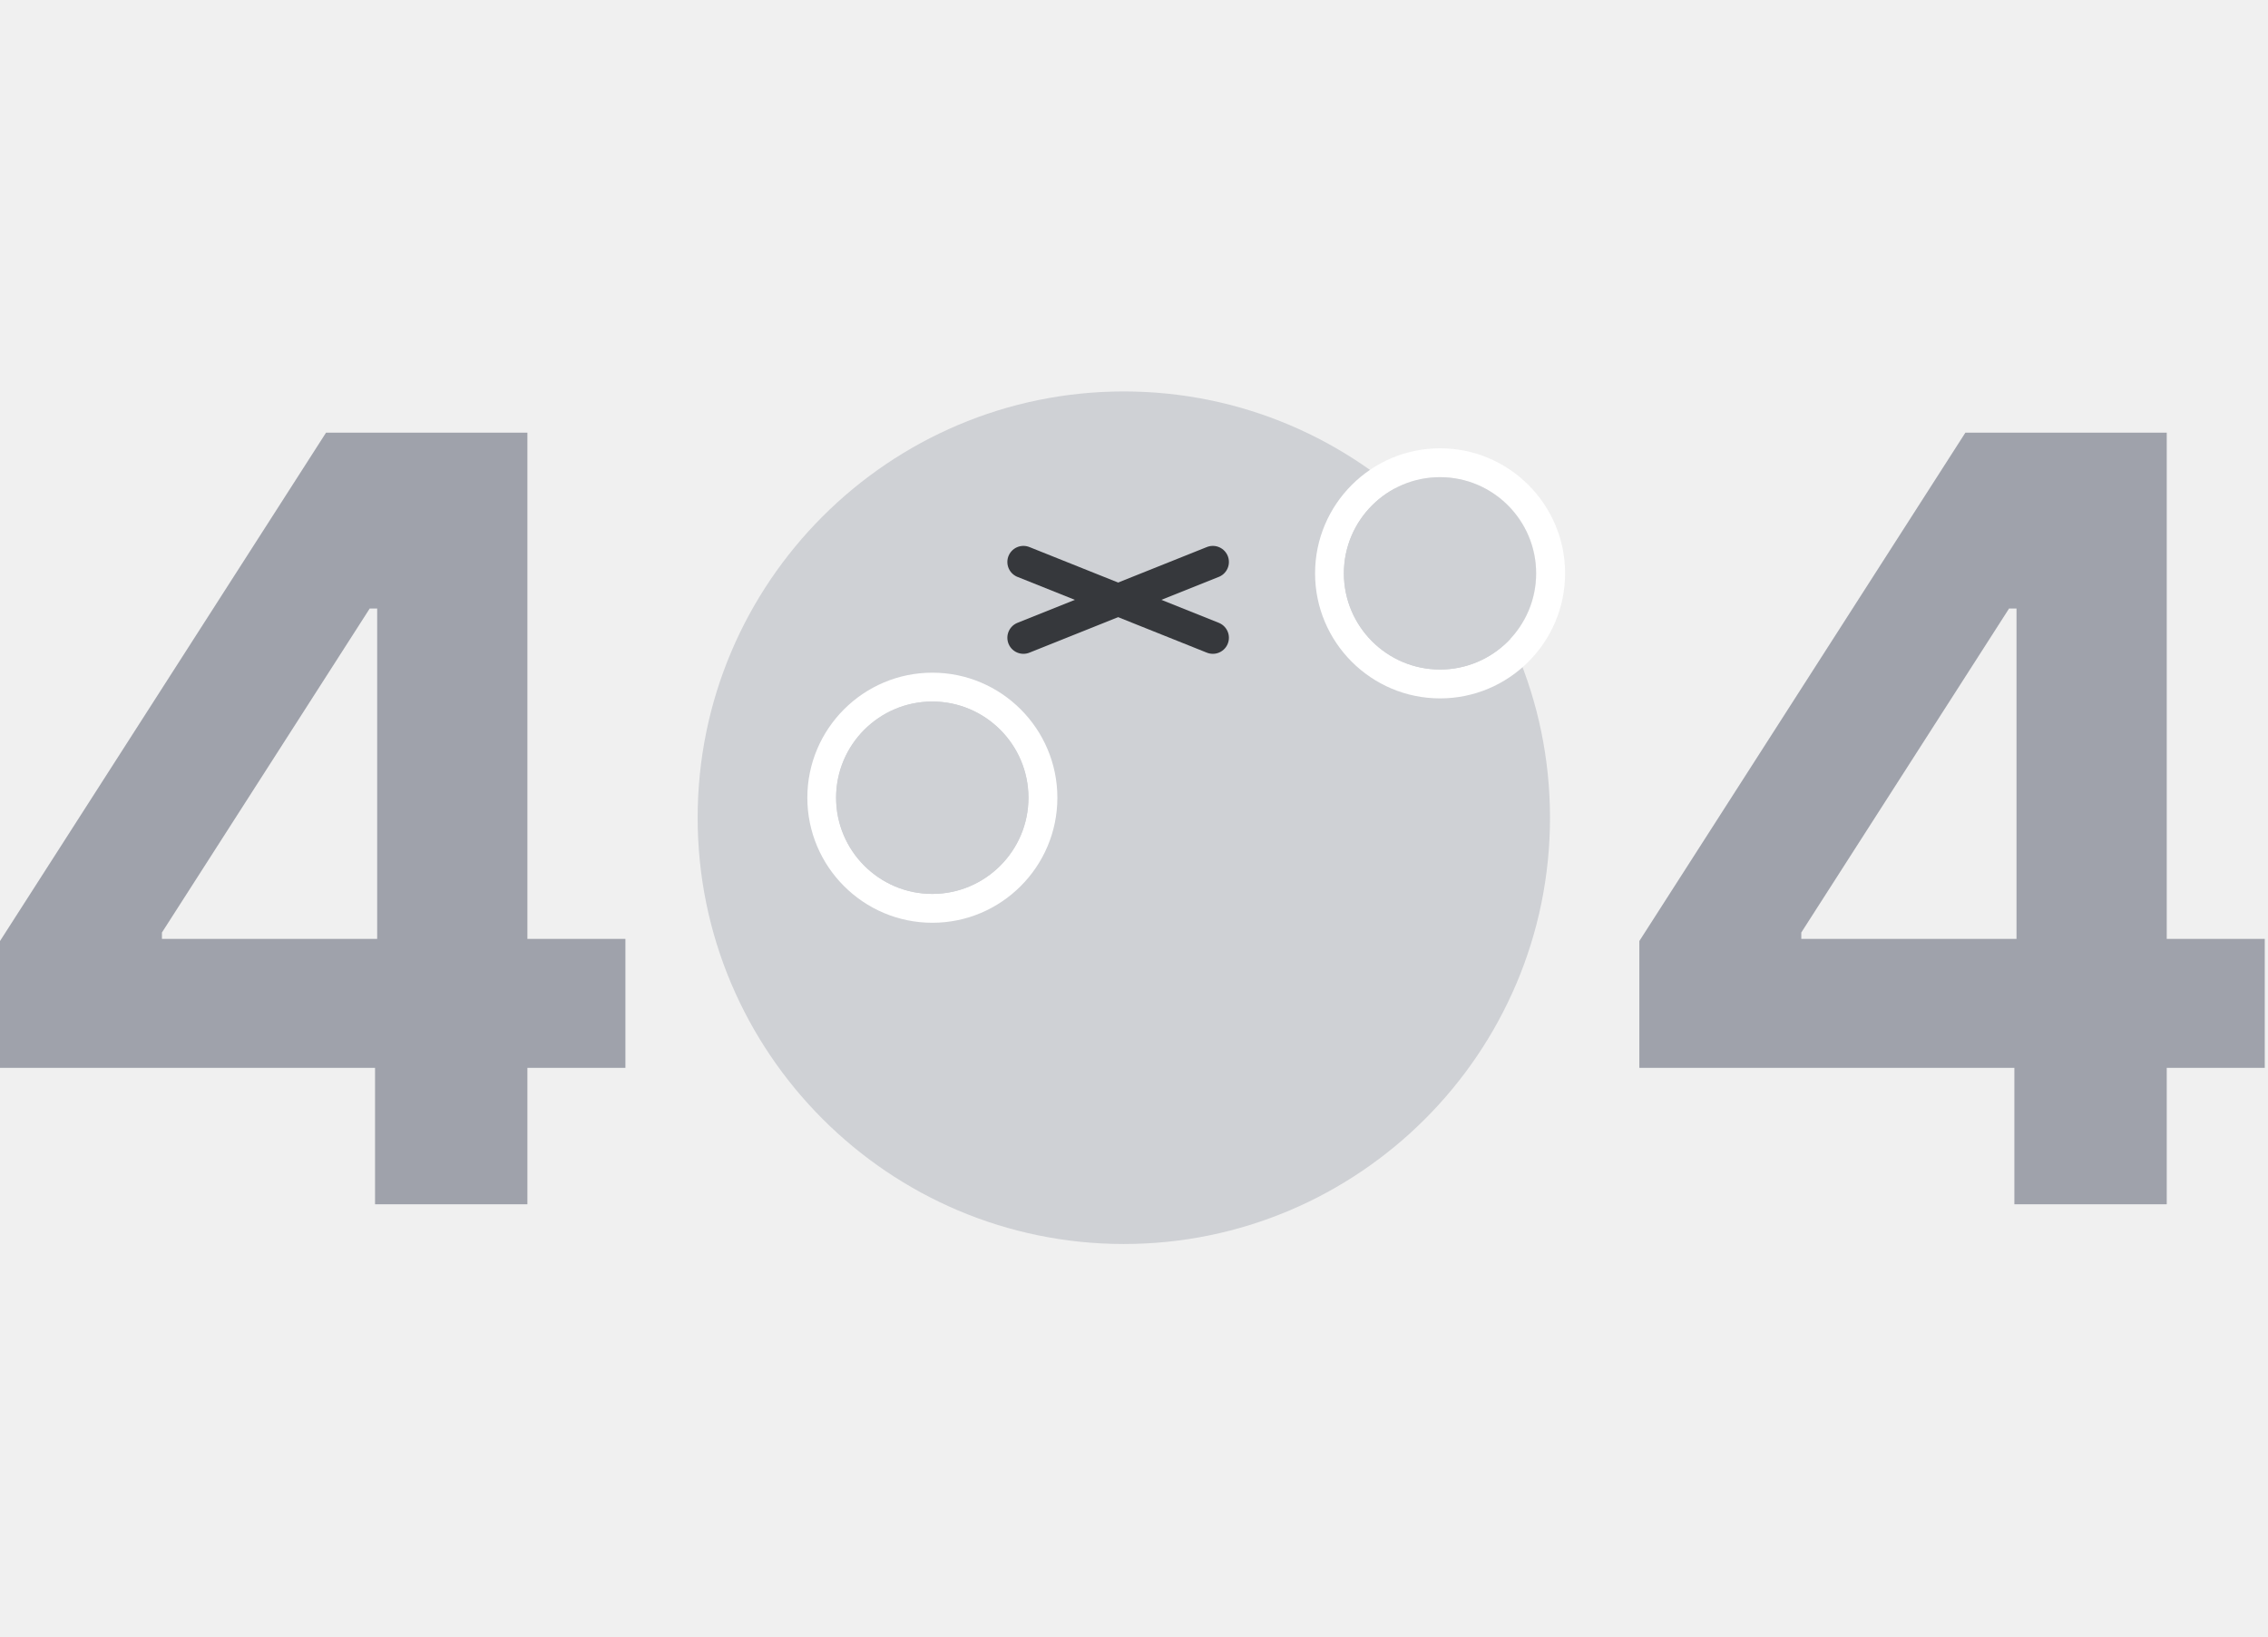
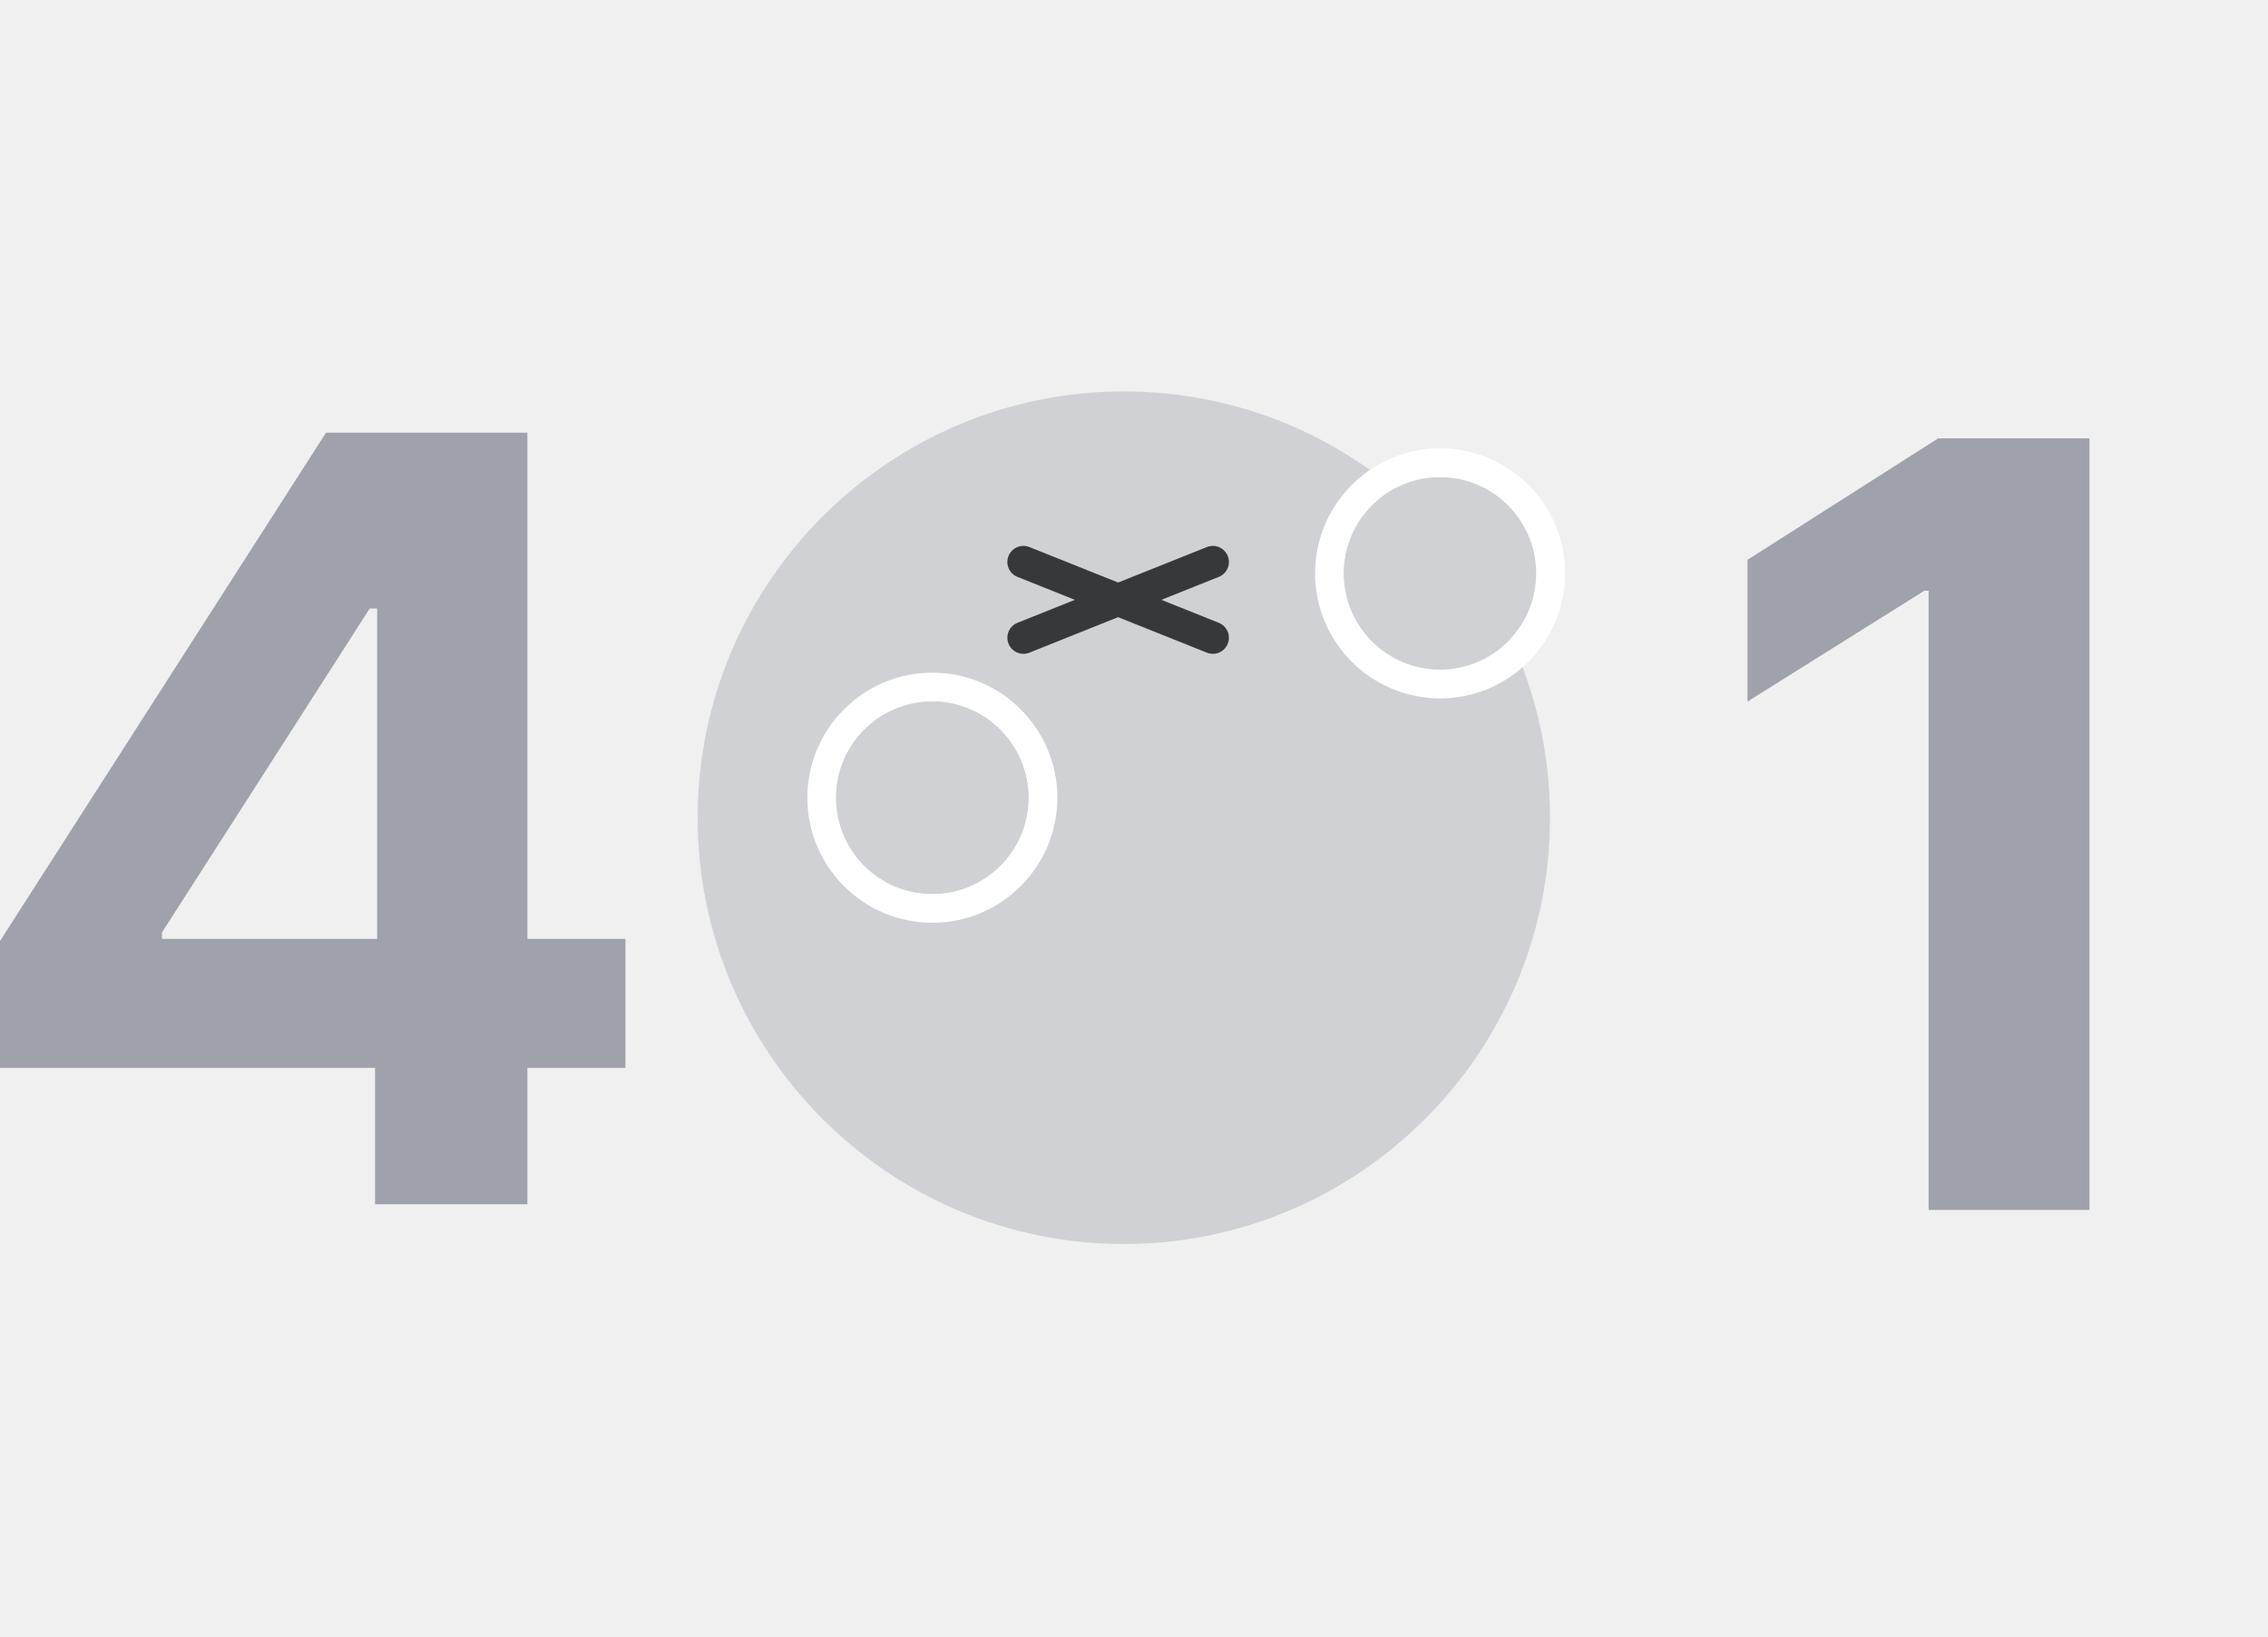
<svg xmlns="http://www.w3.org/2000/svg" width="255" height="184" viewBox="0 0 255 184" fill="none">
  <path d="M0 105.777L36.656 48.637H59.297V105.538H70.318V120.033H59.297V135.366H42.167V120.033H0V105.777ZM42.406 105.538V68.402H41.568L18.208 104.819V105.538H42.406Z" fill="#9FA2AB" />
  <path d="M126.356 44C99.935 44 78.439 65.496 78.439 91.917C78.439 118.337 99.935 139.833 126.356 139.833C152.776 139.833 174.272 118.337 174.272 91.917C174.272 65.496 152.776 44 126.356 44Z" fill="#CFD1D5" />
  <path d="M115.067 63.168L136.364 71.686" stroke="#36383C" stroke-width="3.613" stroke-linecap="round" />
  <path d="M136.364 63.168L115.068 71.686" stroke="#36383C" stroke-width="3.613" stroke-linecap="round" />
  <path d="M104.829 75.613C97.077 75.613 90.773 81.92 90.773 89.669C90.773 97.418 97.079 103.724 104.829 103.724C112.578 103.724 118.884 97.418 118.884 89.669C118.884 81.92 112.578 75.613 104.829 75.613ZM104.829 100.483C98.867 100.483 94.017 95.633 94.017 89.671C94.017 83.71 98.867 78.86 104.829 78.86C110.79 78.86 115.64 83.71 115.64 89.671C115.64 95.633 110.79 100.483 104.829 100.483Z" fill="white" />
  <path d="M161.915 50.391C154.165 50.391 147.859 56.696 147.859 64.448C147.859 72.199 154.165 78.502 161.915 78.502C169.665 78.502 175.97 72.196 175.97 64.448C175.97 56.699 169.665 50.391 161.915 50.391ZM161.915 75.258C155.955 75.258 151.106 70.408 151.106 64.448C151.106 58.487 155.955 53.637 161.915 53.637C167.875 53.637 172.724 58.487 172.724 64.448C172.724 70.408 167.875 75.258 161.915 75.258Z" fill="white" />
  <path d="M104.809 78.856C98.848 78.856 93.998 83.706 93.998 89.667C93.998 95.628 98.848 100.478 104.809 100.478C110.77 100.478 115.62 95.628 115.62 89.667C115.62 83.706 110.77 78.856 104.809 78.856Z" fill="#CFD1D5" />
  <path d="M161.901 53.637C155.941 53.637 151.092 58.486 151.092 64.447C151.092 70.408 155.941 75.257 161.901 75.257C167.861 75.257 172.71 70.408 172.71 64.447C172.71 58.486 167.861 53.637 161.901 53.637Z" fill="#CFD1D5" />
-   <path d="M184.318 105.777L220.974 48.637H243.615V105.538H254.636V120.033H243.615V135.366H226.485V120.033H184.318V105.777ZM226.724 105.538V68.402H225.886L202.526 104.819V105.538H226.724Z" fill="#9FA2AB" />
+   <path d="M234.931 136H216.842V66.401H216.363L196.478 78.859V62.927L217.921 49.271H234.931V136Z" fill="#9FA2AB" />
</svg>
